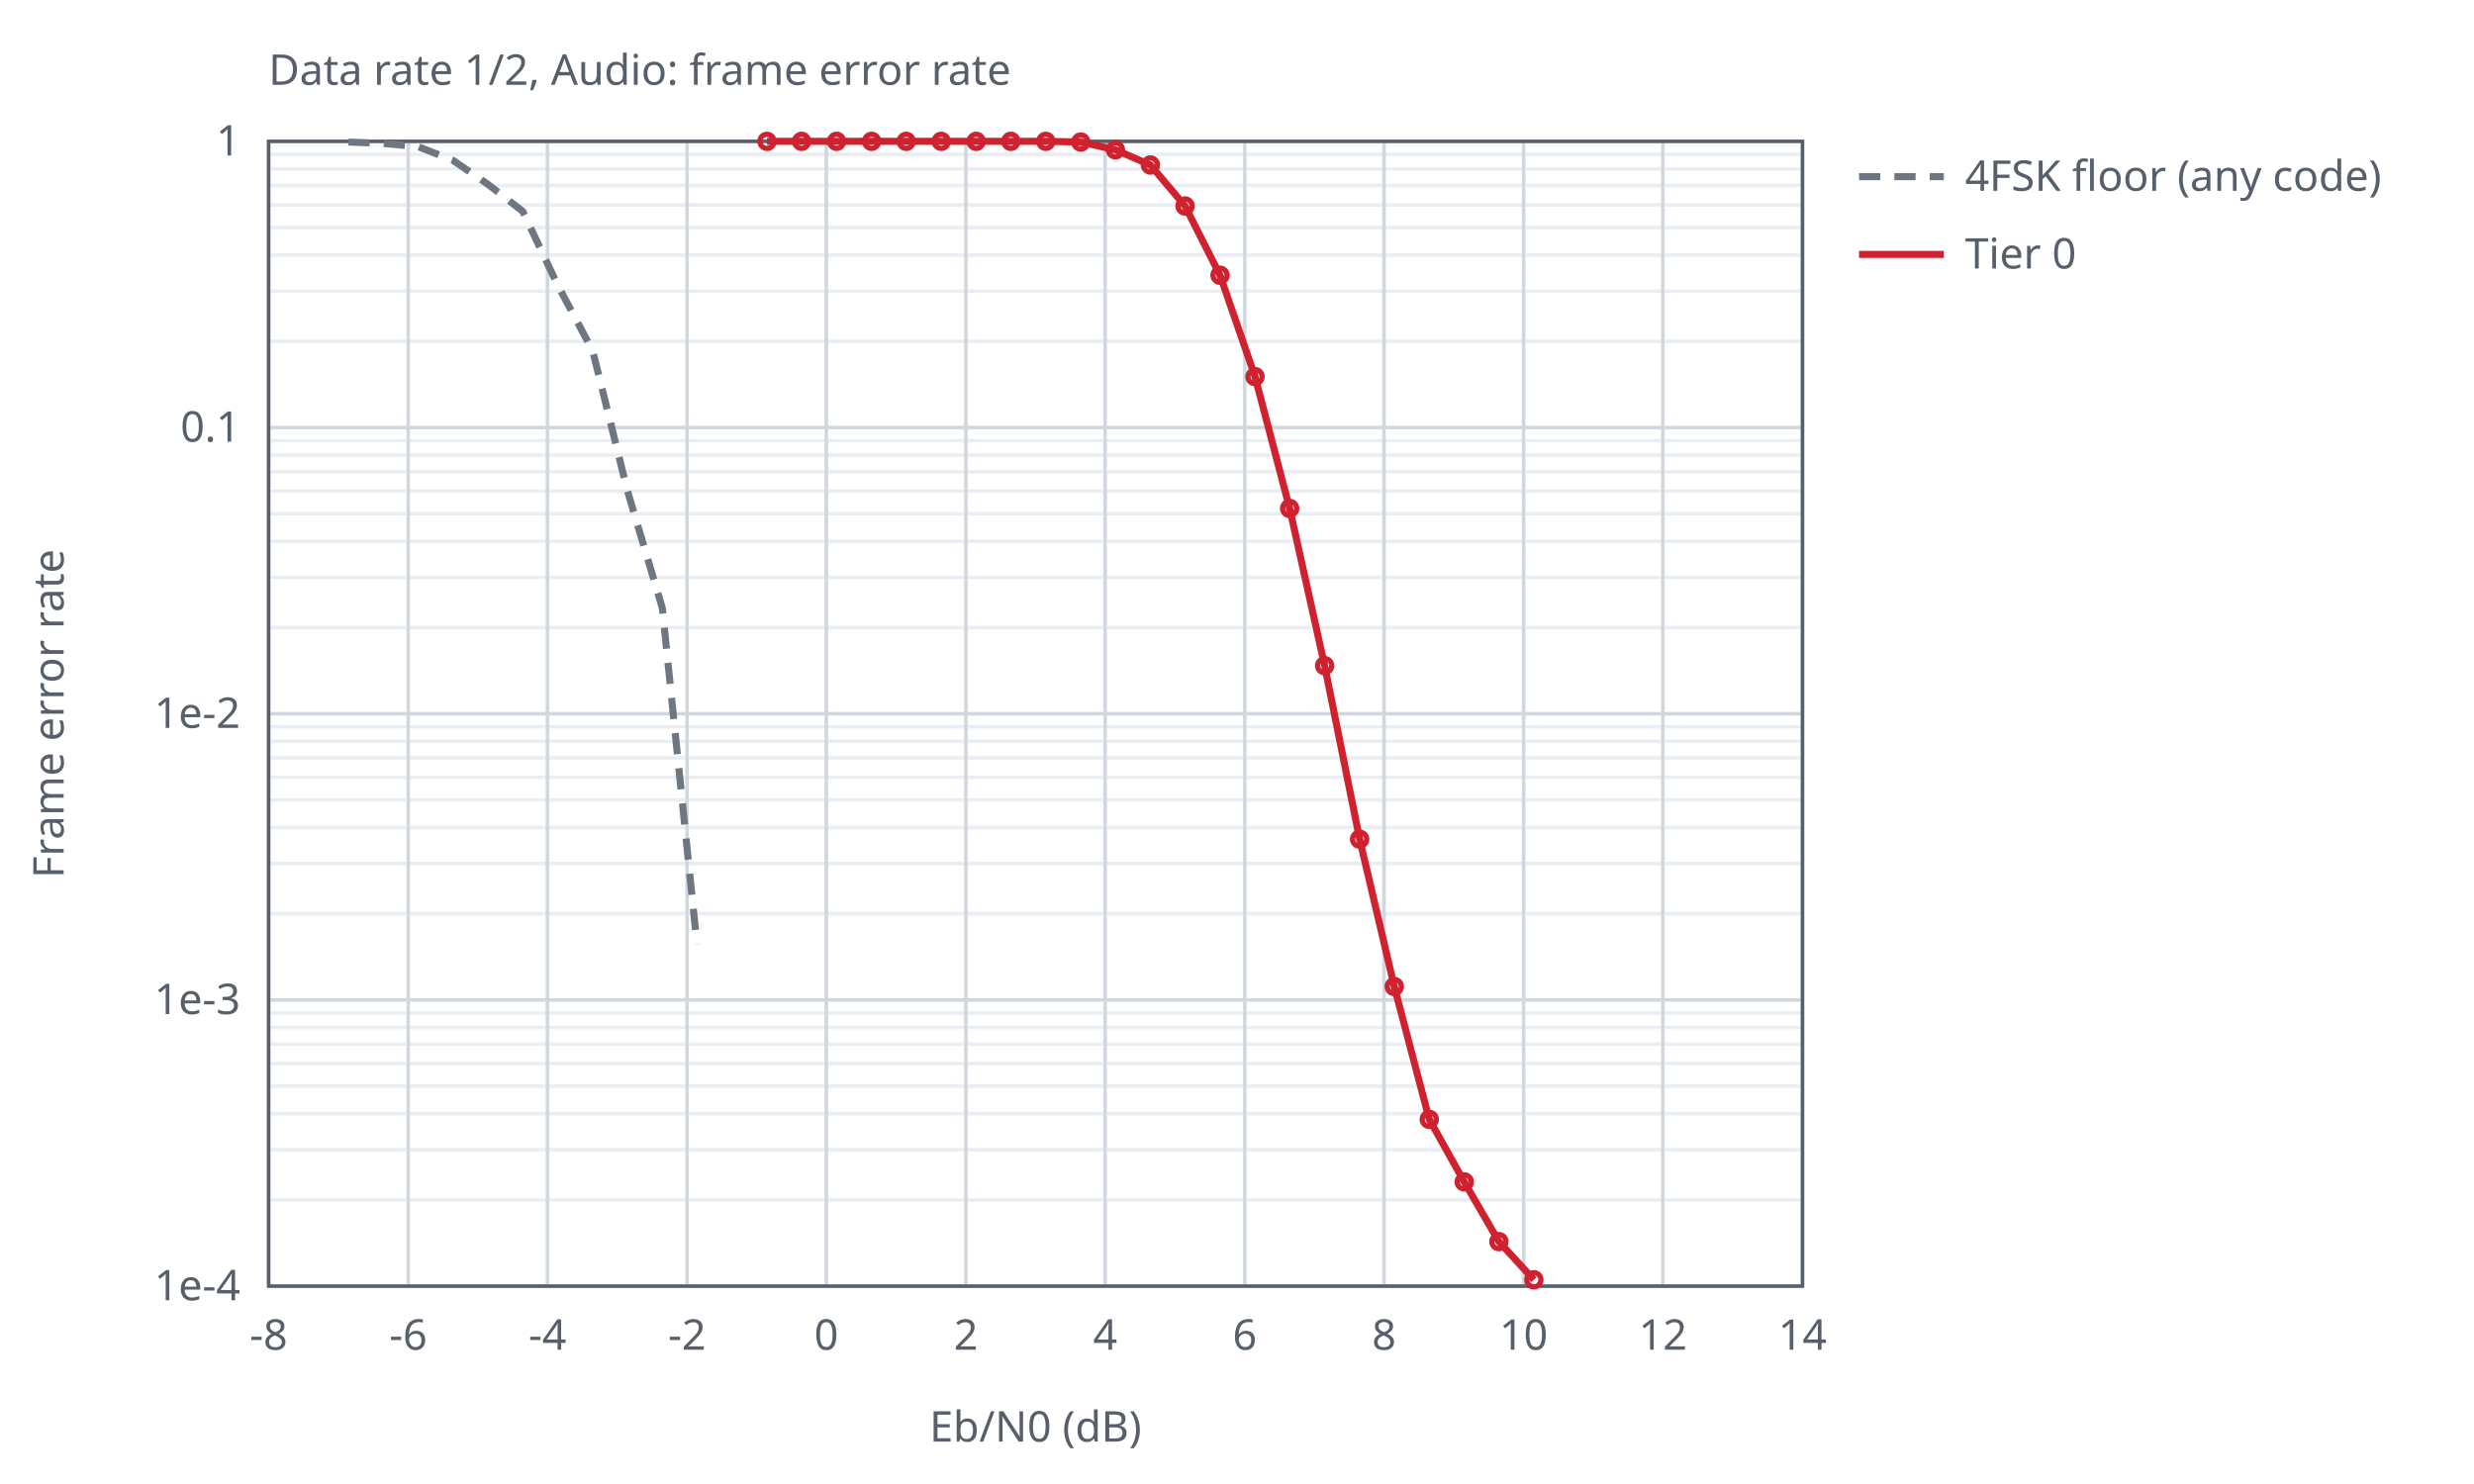
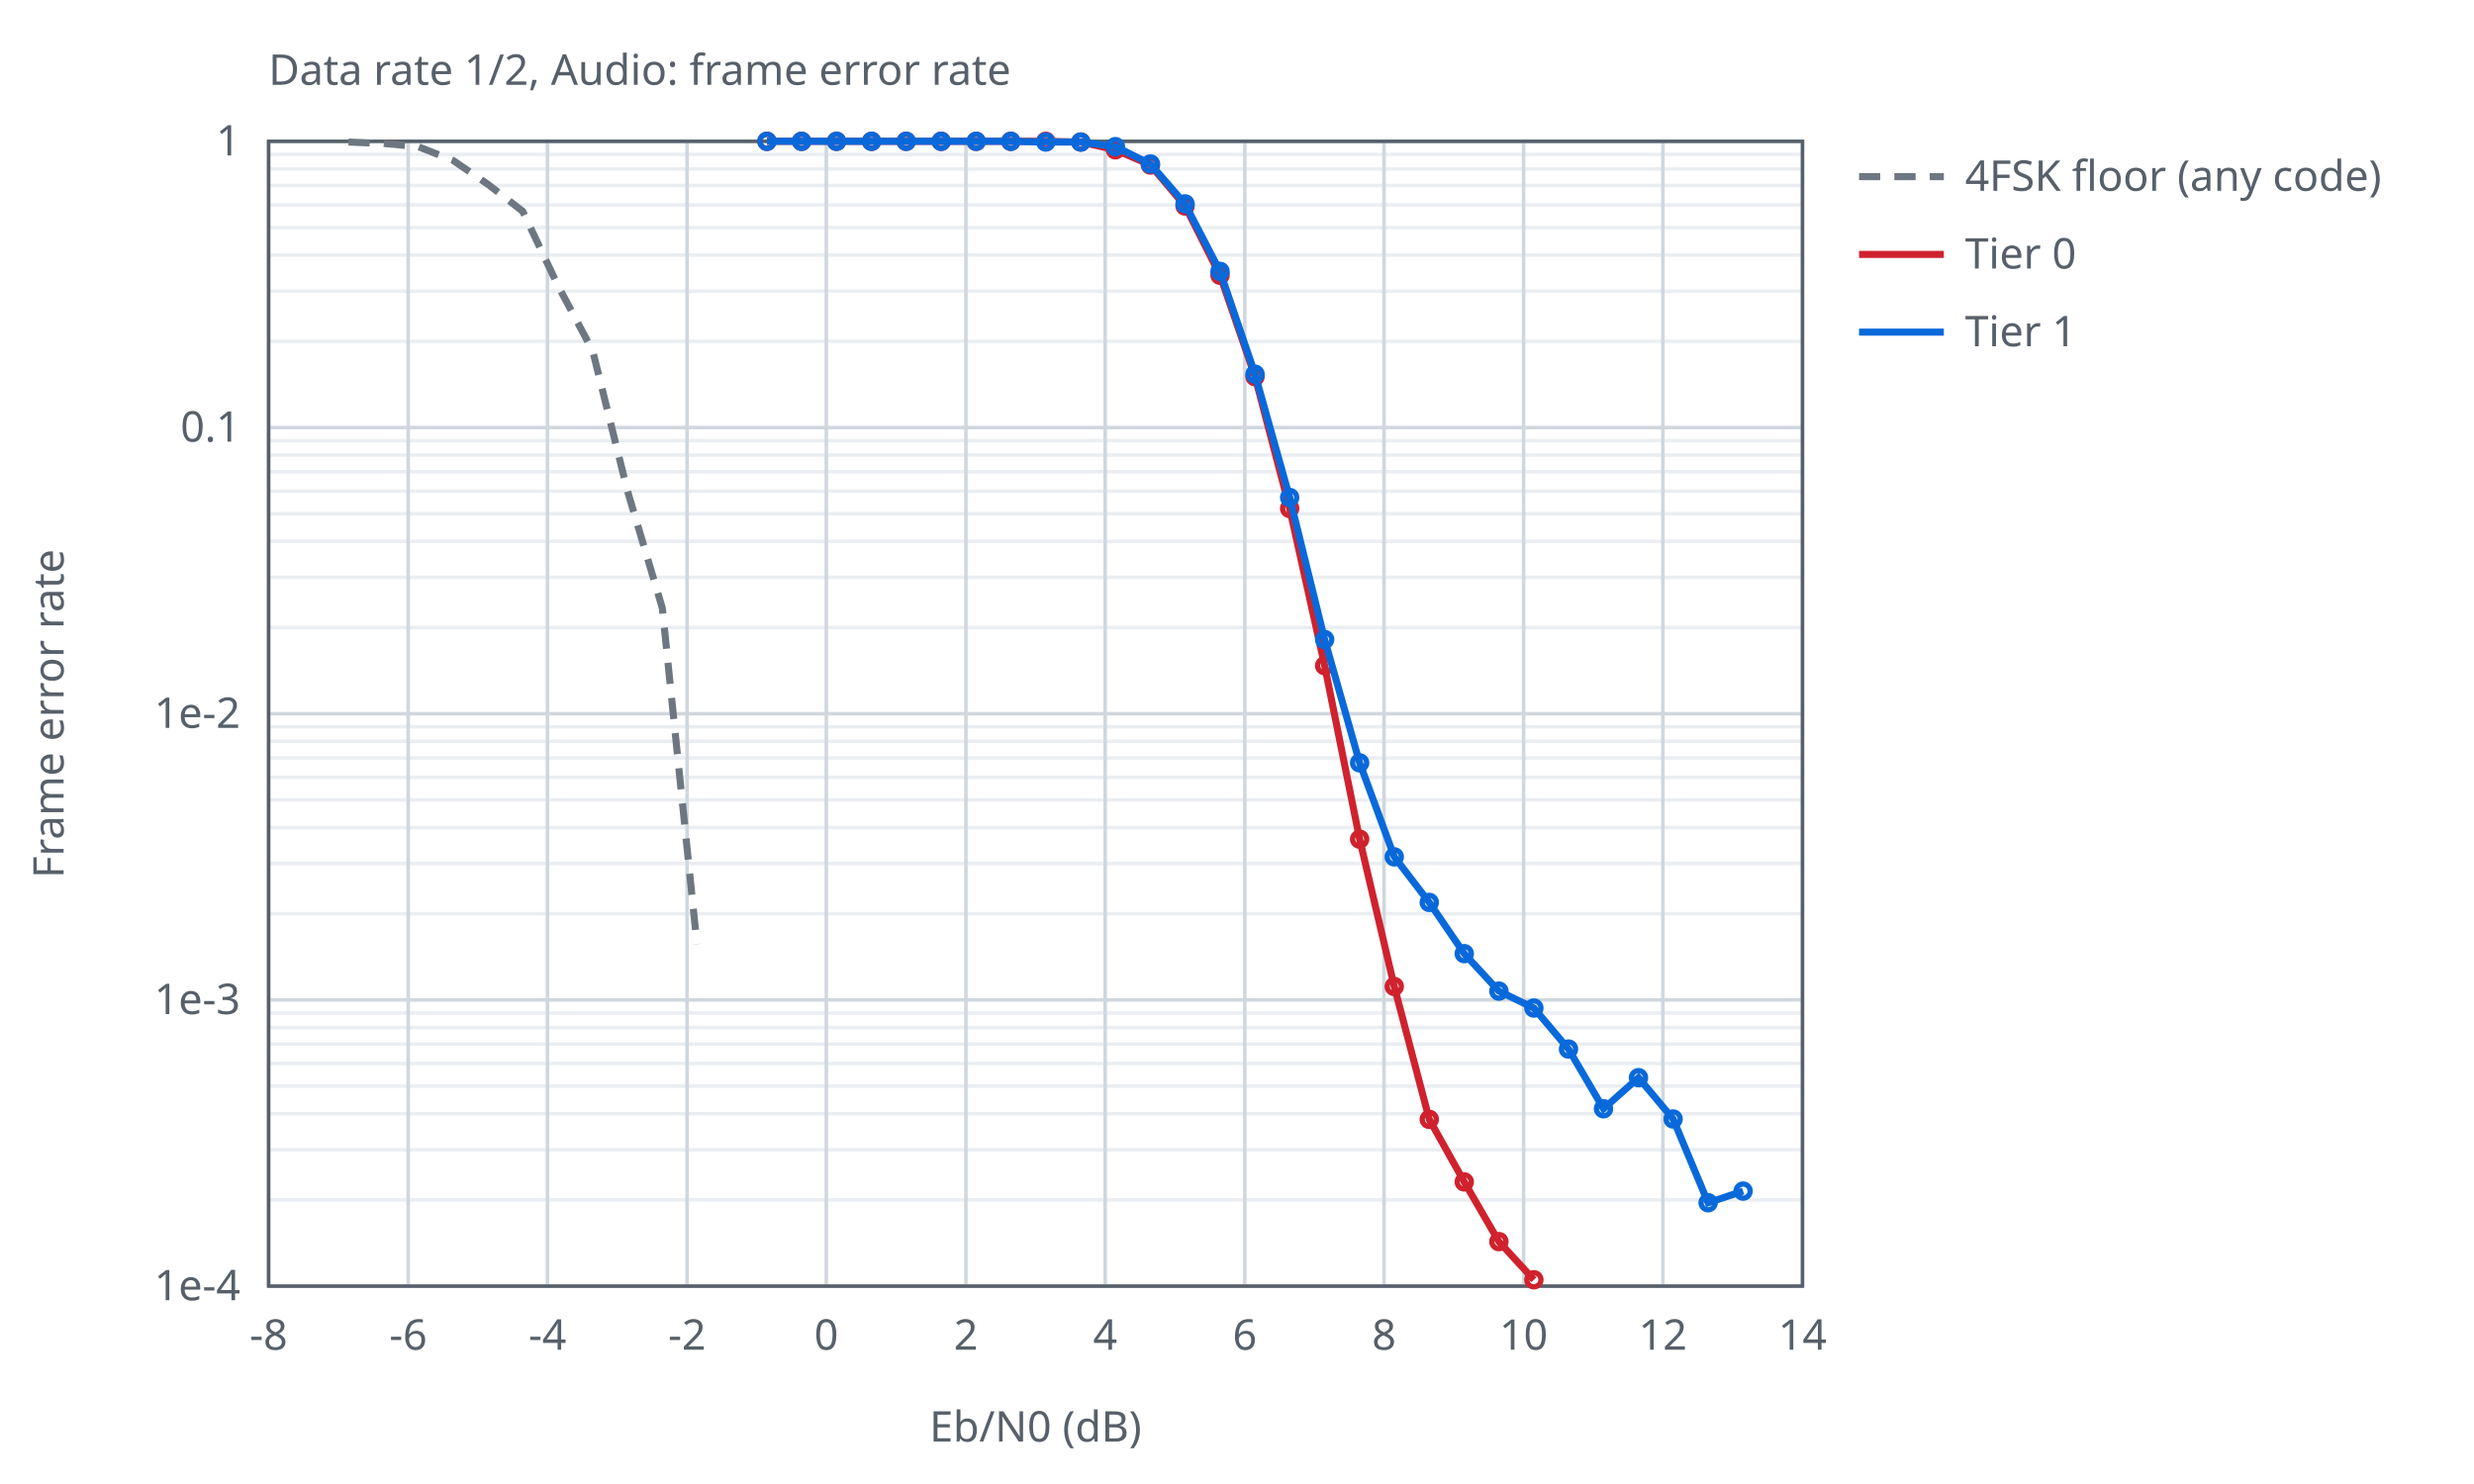
<svg xmlns="http://www.w3.org/2000/svg" width="700" height="420" viewBox="0 0 700 420">
  <style>text{font-family:sans-serif;font-size:12px;fill:#57606a}.ax{stroke:#57606a;stroke-width:1;fill:none}.gr{stroke:#d0d7de;stroke-width:1}.mi{stroke:#eaeef2;stroke-width:1}.r0{stroke:#6e7781}.r1{stroke:#bc4c00}.r2{stroke:#8250df}.s1{stroke:#cf222e}.s2{stroke:#0969da}.s3{stroke:#1a7f37}.l{fill:none;stroke-width:2}.p{fill:none;stroke-width:1.5}@media (prefers-color-scheme:dark){text{fill:#c9d1d9}.ax{stroke:#8b949e}.gr{stroke:#30363d}.mi{stroke:#21262d}.r0{stroke:#8b949e}.r1{stroke:#f0883e}.r2{stroke:#d2a8ff}.s1{stroke:#ff7b72}.s2{stroke:#58a6ff}.s3{stroke:#3fb950}}</style>
  <text x="76.0" y="24">Data rate 1/2, Audio: frame error rate</text>
  <line class="mi" x1="76.0" y1="96.6" x2="510.0" y2="96.6" />
  <line class="mi" x1="76.0" y1="82.4" x2="510.0" y2="82.4" />
  <line class="mi" x1="76.0" y1="72.2" x2="510.0" y2="72.2" />
  <line class="mi" x1="76.0" y1="64.4" x2="510.0" y2="64.4" />
  <line class="mi" x1="76.0" y1="58.0" x2="510.0" y2="58.0" />
  <line class="mi" x1="76.0" y1="52.5" x2="510.0" y2="52.5" />
  <line class="mi" x1="76.0" y1="47.8" x2="510.0" y2="47.8" />
  <line class="mi" x1="76.0" y1="43.7" x2="510.0" y2="43.7" />
  <line class="mi" x1="76.0" y1="177.6" x2="510.0" y2="177.6" />
  <line class="mi" x1="76.0" y1="163.4" x2="510.0" y2="163.4" />
  <line class="mi" x1="76.0" y1="153.2" x2="510.0" y2="153.2" />
  <line class="mi" x1="76.0" y1="145.4" x2="510.0" y2="145.4" />
  <line class="mi" x1="76.0" y1="139.0" x2="510.0" y2="139.0" />
  <line class="mi" x1="76.0" y1="133.5" x2="510.0" y2="133.5" />
  <line class="mi" x1="76.0" y1="128.8" x2="510.0" y2="128.8" />
  <line class="mi" x1="76.0" y1="124.7" x2="510.0" y2="124.7" />
  <line class="mi" x1="76.0" y1="258.6" x2="510.0" y2="258.6" />
  <line class="mi" x1="76.0" y1="244.4" x2="510.0" y2="244.4" />
  <line class="mi" x1="76.0" y1="234.2" x2="510.0" y2="234.2" />
  <line class="mi" x1="76.0" y1="226.4" x2="510.0" y2="226.4" />
  <line class="mi" x1="76.0" y1="220.0" x2="510.0" y2="220.0" />
  <line class="mi" x1="76.0" y1="214.5" x2="510.0" y2="214.5" />
  <line class="mi" x1="76.0" y1="209.8" x2="510.0" y2="209.8" />
  <line class="mi" x1="76.0" y1="205.7" x2="510.0" y2="205.7" />
  <line class="mi" x1="76.0" y1="339.6" x2="510.0" y2="339.6" />
  <line class="mi" x1="76.0" y1="325.4" x2="510.0" y2="325.4" />
  <line class="mi" x1="76.0" y1="315.2" x2="510.0" y2="315.2" />
  <line class="mi" x1="76.0" y1="307.4" x2="510.0" y2="307.4" />
  <line class="mi" x1="76.0" y1="301.0" x2="510.0" y2="301.0" />
  <line class="mi" x1="76.0" y1="295.5" x2="510.0" y2="295.5" />
  <line class="mi" x1="76.0" y1="290.8" x2="510.0" y2="290.8" />
  <line class="mi" x1="76.0" y1="286.7" x2="510.0" y2="286.7" />
  <line class="gr" x1="76.0" y1="364.0" x2="76.0" y2="40.0" />
  <text x="76.0" y="382.0" text-anchor="middle">-8</text>
  <line class="gr" x1="115.5" y1="364.0" x2="115.5" y2="40.0" />
  <text x="115.5" y="382.0" text-anchor="middle">-6</text>
  <line class="gr" x1="154.9" y1="364.0" x2="154.9" y2="40.0" />
  <text x="154.9" y="382.0" text-anchor="middle">-4</text>
  <line class="gr" x1="194.4" y1="364.0" x2="194.4" y2="40.0" />
  <text x="194.4" y="382.0" text-anchor="middle">-2</text>
  <line class="gr" x1="233.8" y1="364.0" x2="233.8" y2="40.0" />
  <text x="233.8" y="382.0" text-anchor="middle">0</text>
  <line class="gr" x1="273.3" y1="364.0" x2="273.3" y2="40.0" />
  <text x="273.3" y="382.0" text-anchor="middle">2</text>
  <line class="gr" x1="312.7" y1="364.0" x2="312.7" y2="40.0" />
  <text x="312.7" y="382.0" text-anchor="middle">4</text>
  <line class="gr" x1="352.2" y1="364.0" x2="352.2" y2="40.0" />
  <text x="352.2" y="382.0" text-anchor="middle">6</text>
  <line class="gr" x1="391.6" y1="364.0" x2="391.6" y2="40.0" />
  <text x="391.6" y="382.0" text-anchor="middle">8</text>
  <line class="gr" x1="431.1" y1="364.0" x2="431.1" y2="40.0" />
  <text x="431.1" y="382.0" text-anchor="middle">10</text>
  <line class="gr" x1="470.5" y1="364.0" x2="470.5" y2="40.0" />
  <text x="470.5" y="382.0" text-anchor="middle">12</text>
  <line class="gr" x1="510.0" y1="364.0" x2="510.0" y2="40.0" />
  <text x="510.0" y="382.0" text-anchor="middle">14</text>
  <line class="gr" x1="76.0" y1="40.0" x2="510.0" y2="40.0" />
  <text x="68.0" y="44.0" text-anchor="end">1</text>
  <line class="gr" x1="76.0" y1="121.0" x2="510.0" y2="121.0" />
  <text x="68.0" y="125.0" text-anchor="end">0.1</text>
  <line class="gr" x1="76.0" y1="202.0" x2="510.0" y2="202.0" />
  <text x="68.0" y="206.0" text-anchor="end">1e-2</text>
  <line class="gr" x1="76.0" y1="283.0" x2="510.0" y2="283.0" />
  <text x="68.0" y="287.0" text-anchor="end">1e-3</text>
  <line class="gr" x1="76.0" y1="364.0" x2="510.0" y2="364.0" />
  <text x="68.0" y="368.0" text-anchor="end">1e-4</text>
  <rect class="ax" x="76.0" y="40.0" width="434.0" height="324.0" />
  <text x="293.0" y="408.0" text-anchor="middle">Eb/N0 (dB)</text>
  <text x="18" y="202.0" text-anchor="middle" transform="rotate(-90 18 202.0)">Frame error rate</text>
  <path class="l r0" stroke-dasharray="6 4" d="M98.6,40.2 L108.5,40.6 L118.3,41.5 L128.2,45.4 L138.1,52.2 L147.9,59.8 L157.8,80.7 L167.7,99.3 L177.5,138.8 L187.4,172.1 L197.2,267.2" />
  <line class="l r0" stroke-dasharray="6 4" x1="526.0" y1="50.0" x2="550.0" y2="50.0" />
  <text x="556.0" y="54.0">4FSK floor (any code)</text>
  <path class="l s1" d="M217.0,40.0 L226.8,40.0 L236.7,40.0 L246.6,40.0 L256.4,40.0 L266.3,40.0 L276.2,40.0 L286.0,40.0 L295.9,40.0 L305.8,40.2 L315.6,42.4 L325.5,46.7 L335.3,58.3 L345.2,77.9 L355.1,106.6 L364.9,143.9 L374.8,188.4 L384.7,237.5 L394.5,279.2 L404.4,316.8 L414.3,334.5 L424.1,351.4 L434.0,362.2" />
  <circle class="p s1" cx="217.0" cy="40.0" r="2" />
  <circle class="p s1" cx="226.8" cy="40.0" r="2" />
  <circle class="p s1" cx="236.7" cy="40.0" r="2" />
  <circle class="p s1" cx="246.6" cy="40.0" r="2" />
  <circle class="p s1" cx="256.4" cy="40.0" r="2" />
  <circle class="p s1" cx="266.3" cy="40.0" r="2" />
  <circle class="p s1" cx="276.2" cy="40.0" r="2" />
  <circle class="p s1" cx="286.0" cy="40.0" r="2" />
  <circle class="p s1" cx="295.9" cy="40.0" r="2" />
  <circle class="p s1" cx="305.8" cy="40.2" r="2" />
  <circle class="p s1" cx="315.6" cy="42.4" r="2" />
  <circle class="p s1" cx="325.5" cy="46.7" r="2" />
  <circle class="p s1" cx="335.3" cy="58.3" r="2" />
  <circle class="p s1" cx="345.2" cy="77.9" r="2" />
  <circle class="p s1" cx="355.1" cy="106.6" r="2" />
  <circle class="p s1" cx="364.9" cy="143.9" r="2" />
  <circle class="p s1" cx="374.8" cy="188.4" r="2" />
  <circle class="p s1" cx="384.7" cy="237.5" r="2" />
  <circle class="p s1" cx="394.5" cy="279.2" r="2" />
  <circle class="p s1" cx="404.4" cy="316.8" r="2" />
  <circle class="p s1" cx="414.3" cy="334.5" r="2" />
  <circle class="p s1" cx="424.1" cy="351.4" r="2" />
  <circle class="p s1" cx="434.0" cy="362.2" r="2" />
  <line class="l s1" x1="526.0" y1="72.0" x2="550.0" y2="72.0" />
  <text x="556.0" y="76.0">Tier 0</text>
+   <path class="l s2" d="M217.0,40.0 L226.8,40.0 L236.7,40.0 L246.6,40.0 L256.4,40.0 L266.3,40.0 L276.2,40.0 L286.0,40.0 L295.9,40.2 L305.8,40.2 L315.6,41.5 L325.5,46.4 L335.3,57.7 L345.2,76.8 L355.1,105.9 L364.9,140.8 L374.8,181.0 L384.7,215.9 L394.5,242.5 L404.4,255.4 L414.3,269.9 L424.1,280.5 L434.0,285.3 L443.8,296.9 L453.7,313.8 L463.6,305.0 L473.4,316.7 L483.3,340.4 L493.2,337.1" />
+   <circle class="p s2" cx="217.0" cy="40.0" r="2" />
+   <circle class="p s2" cx="226.8" cy="40.0" r="2" />
+   <circle class="p s2" cx="236.7" cy="40.0" r="2" />
+   <circle class="p s2" cx="246.6" cy="40.0" r="2" />
+   <circle class="p s2" cx="256.4" cy="40.0" r="2" />
+   <circle class="p s2" cx="266.3" cy="40.0" r="2" />
+   <circle class="p s2" cx="276.2" cy="40.0" r="2" />
+   <circle class="p s2" cx="286.0" cy="40.0" r="2" />
+   <circle class="p s2" cx="295.9" cy="40.2" r="2" />
+   <circle class="p s2" cx="305.8" cy="40.2" r="2" />
+   <circle class="p s2" cx="315.6" cy="41.5" r="2" />
+   <circle class="p s2" cx="325.5" cy="46.4" r="2" />
+   <circle class="p s2" cx="335.3" cy="57.7" r="2" />
+   <circle class="p s2" cx="345.2" cy="76.8" r="2" />
+   <circle class="p s2" cx="355.1" cy="105.9" r="2" />
+   <circle class="p s2" cx="364.9" cy="140.8" r="2" />
+   <circle class="p s2" cx="374.8" cy="181.0" r="2" />
+   <circle class="p s2" cx="384.7" cy="215.9" r="2" />
+   <circle class="p s2" cx="394.5" cy="242.5" r="2" />
+   <circle class="p s2" cx="404.4" cy="255.4" r="2" />
+   <circle class="p s2" cx="414.3" cy="269.9" r="2" />
+   <circle class="p s2" cx="424.1" cy="280.5" r="2" />
+   <circle class="p s2" cx="434.0" cy="285.3" r="2" />
+   <circle class="p s2" cx="443.8" cy="296.9" r="2" />
+   <circle class="p s2" cx="453.7" cy="313.8" r="2" />
+   <circle class="p s2" cx="463.6" cy="305.0" r="2" />
+   <circle class="p s2" cx="473.4" cy="316.7" r="2" />
+   <circle class="p s2" cx="483.3" cy="340.4" r="2" />
+   <circle class="p s2" cx="493.2" cy="337.1" r="2" />
+   <line class="l s2" x1="526.0" y1="94.0" x2="550.0" y2="94.0" />
+   <text x="556.0" y="98.0">Tier 1</text>
</svg>
